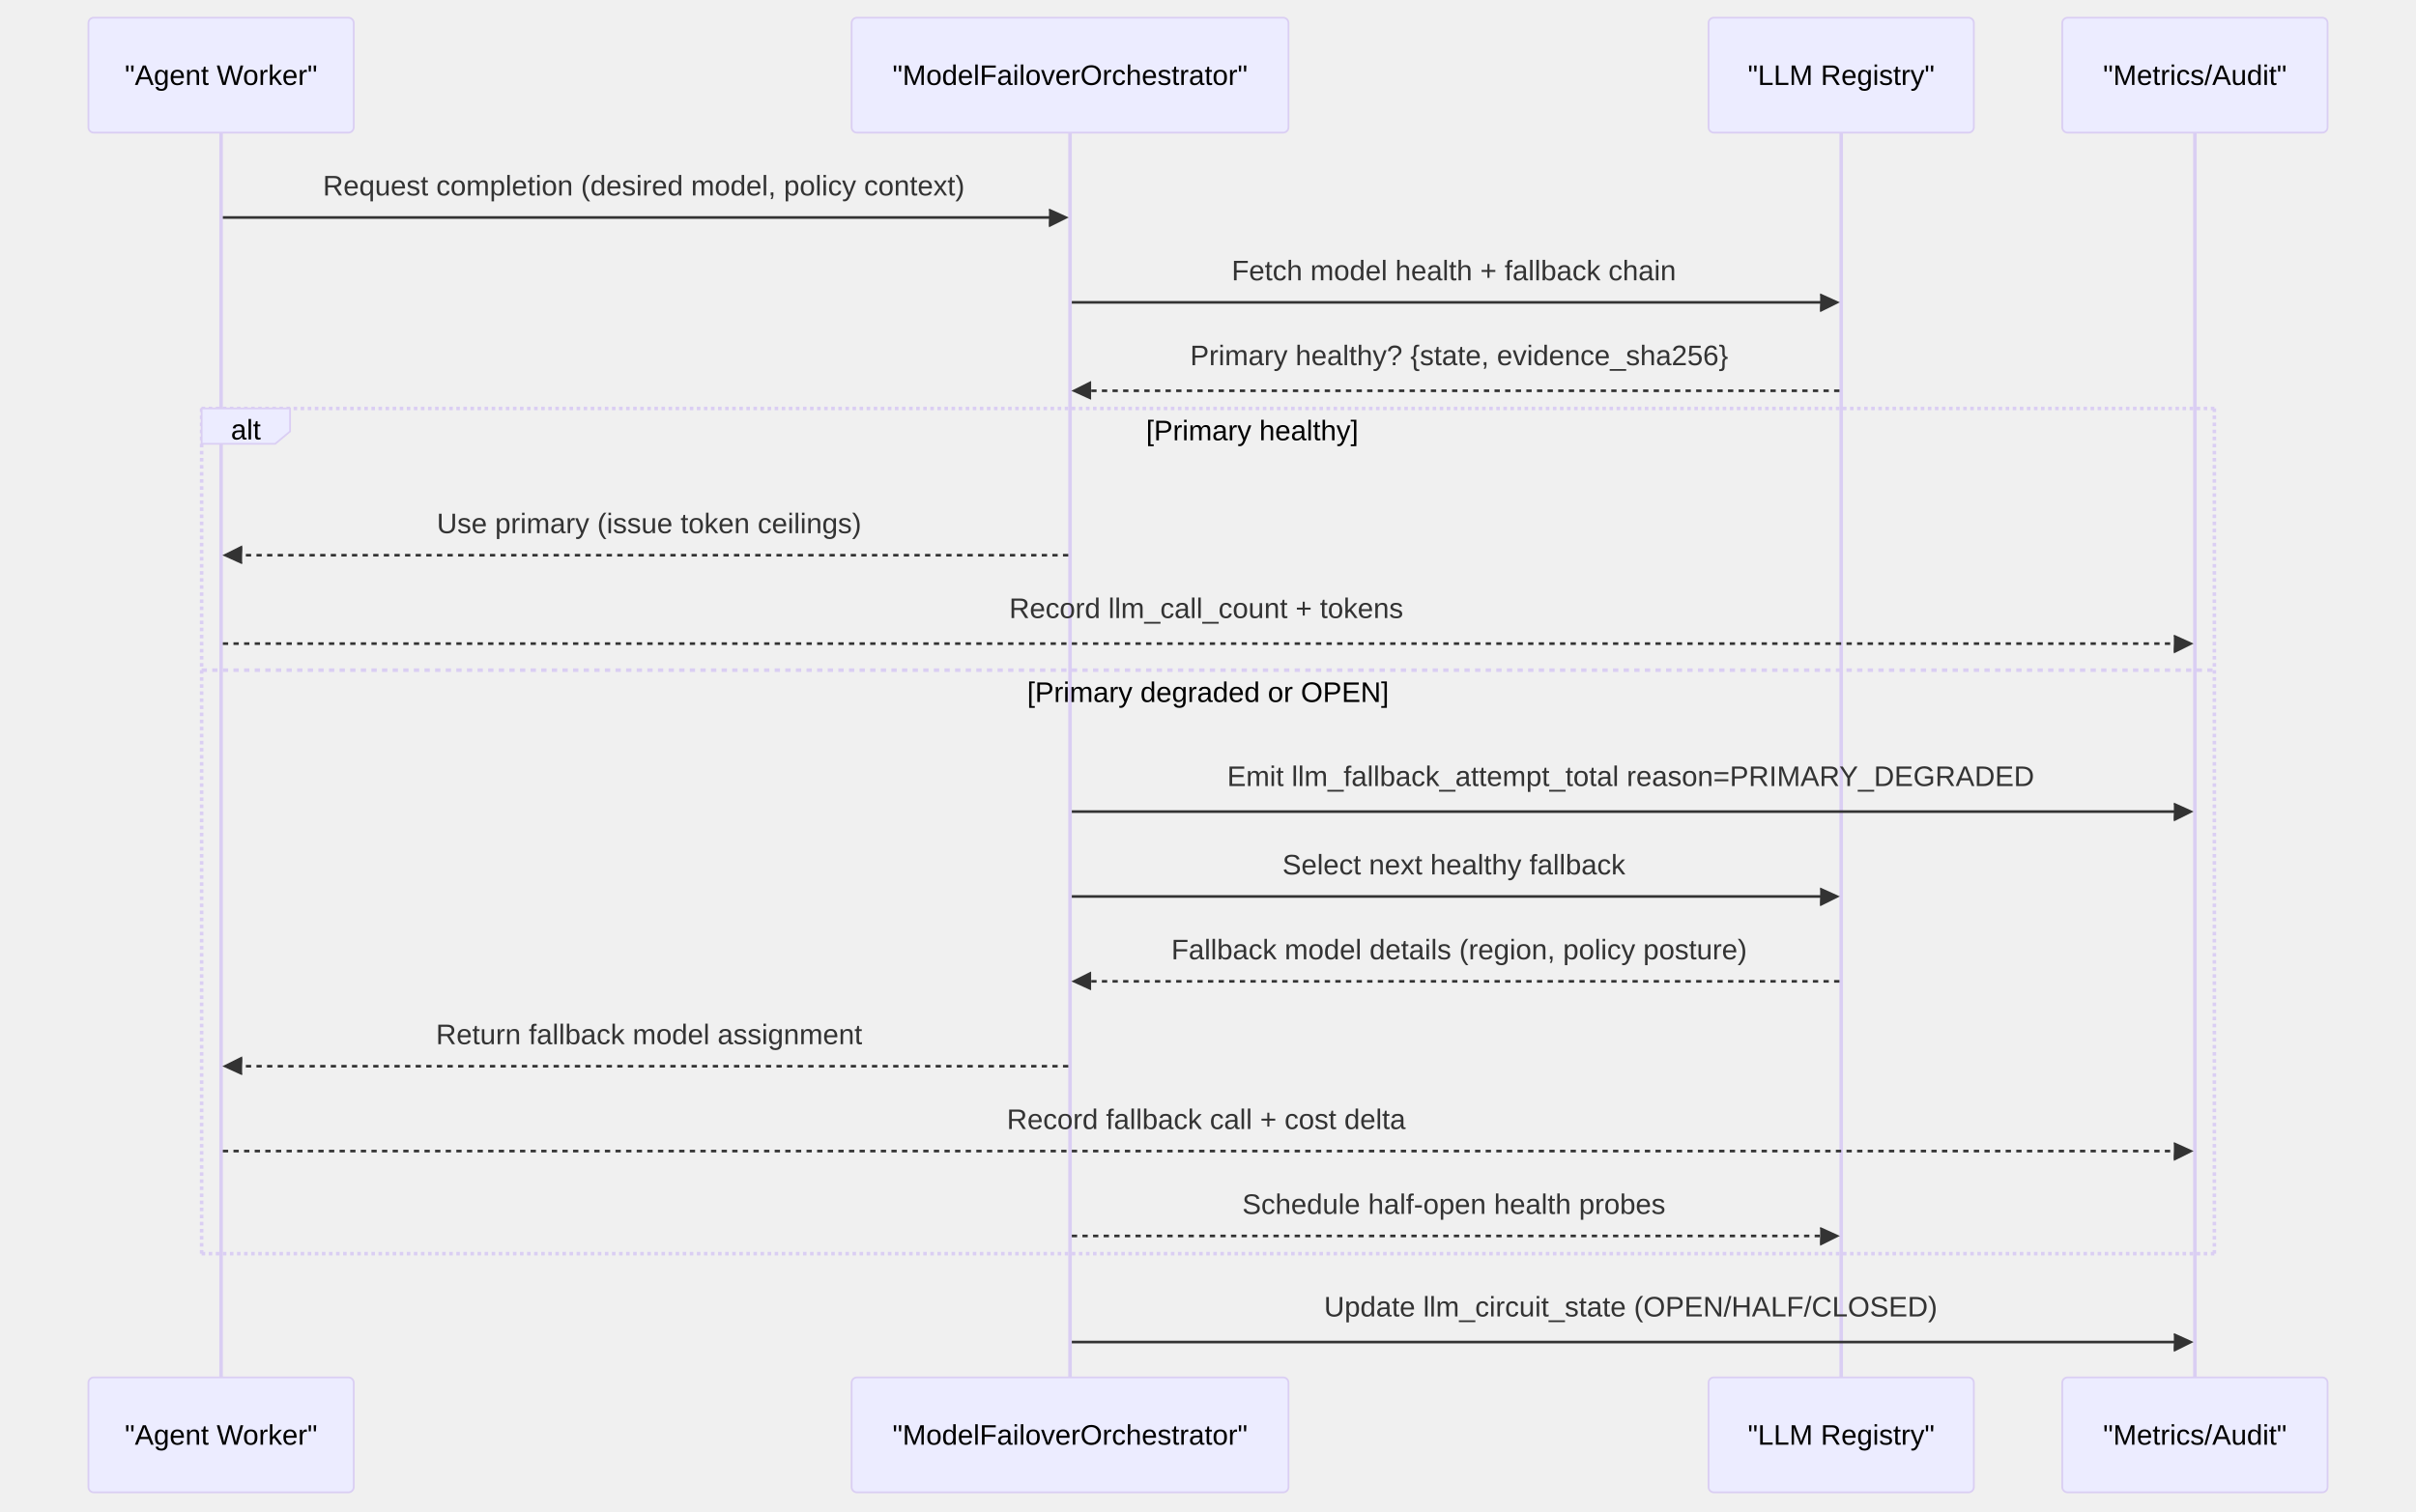
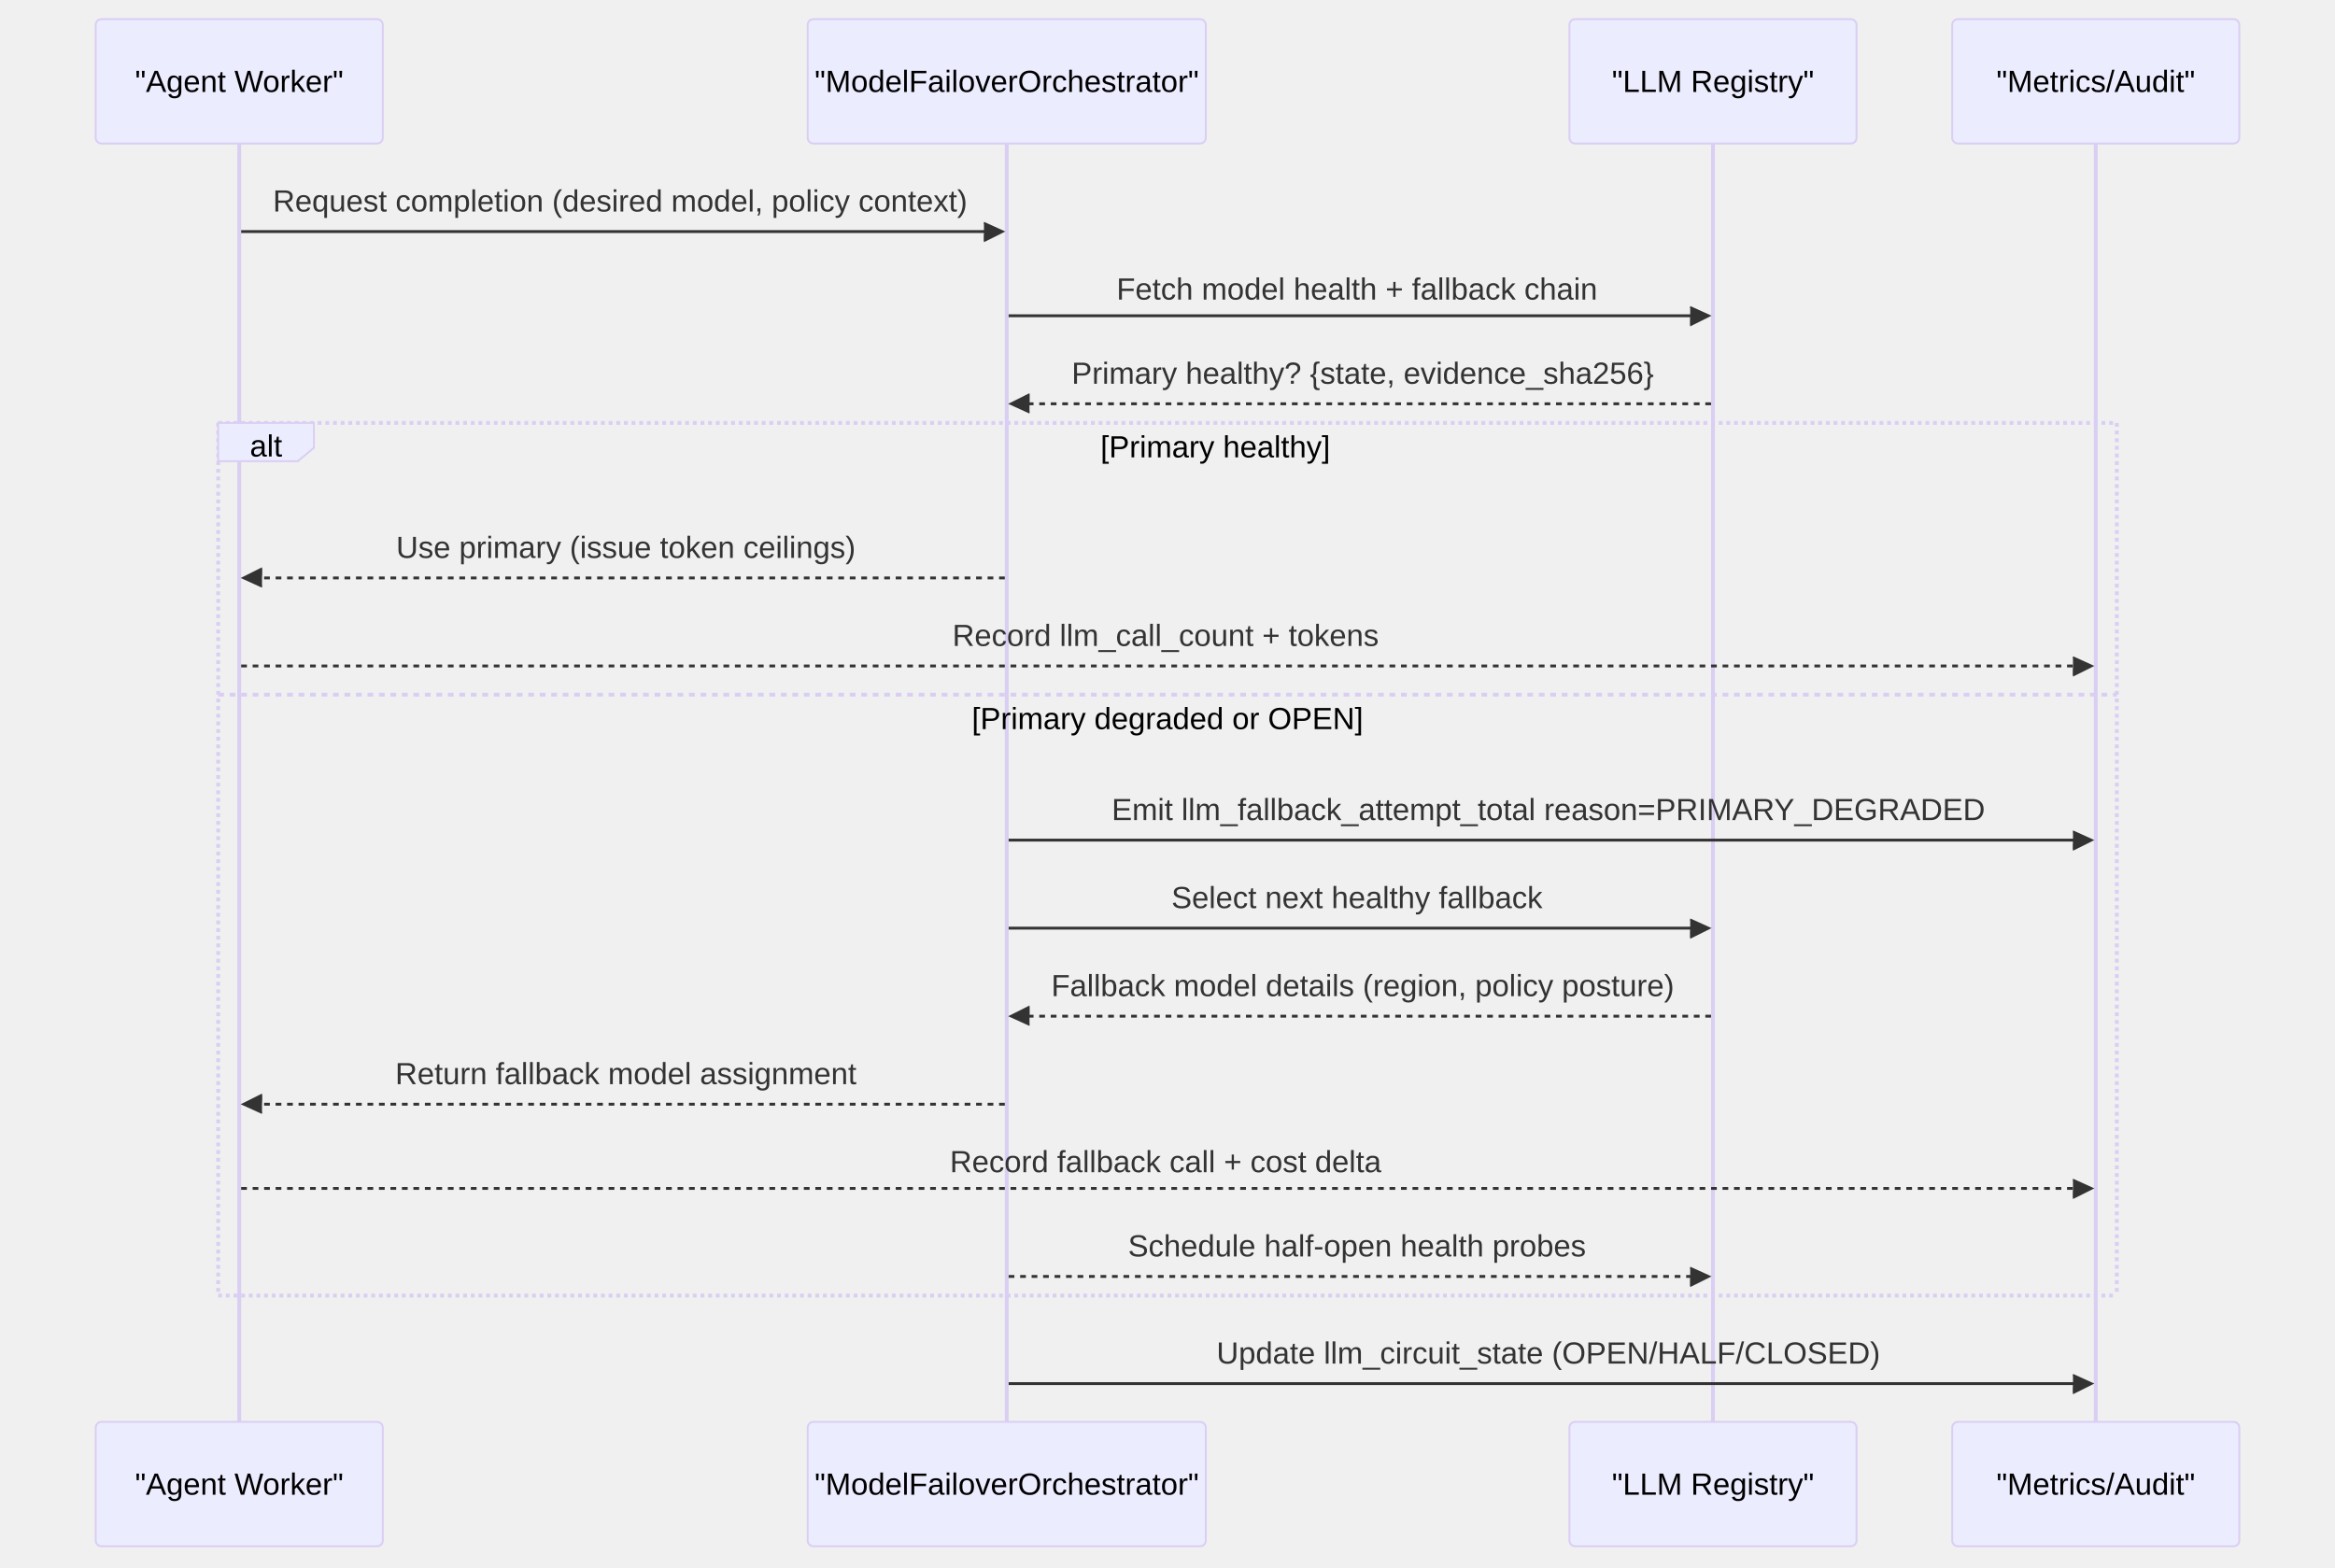
- <svg xmlns="http://www.w3.org/2000/svg" id="my-svg" width="100%" style="max-width: 1366px; background-color: white;" viewBox="-50 -10 1366 855" role="graphics-document document" aria-roledescription="sequence">
+ <svg xmlns="http://www.w3.org/2000/svg" id="my-svg" width="100%" style="max-width: 1220px; background-color: white;" viewBox="-50 -10 1220 819" role="graphics-document document" aria-roledescription="sequence">
  <g>
-     <rect x="1116" y="769" fill="#eaeaea" stroke="#666" width="150" height="65" name="Metrics" rx="3" ry="3" class="actor actor-bottom" />
-     <text x="1191" y="801.5" dominant-baseline="central" alignment-baseline="central" class="actor actor-box" style="text-anchor: middle; font-size: 16px; font-weight: 400;">
-       <tspan x="1191" dy="0">"Metrics/Audit"</tspan>
+     <rect x="970" y="733" fill="#eaeaea" stroke="#666" width="150" height="65" name="Metrics" rx="3" ry="3" class="actor actor-bottom" />
+     <text x="1045" y="765.5" dominant-baseline="central" alignment-baseline="central" class="actor actor-box" style="text-anchor: middle; font-size: 16px; font-weight: 400;">
+       <tspan x="1045" dy="0">"Metrics/Audit"</tspan>
    </text>
  </g>
  <g>
-     <rect x="916" y="769" fill="#eaeaea" stroke="#666" width="150" height="65" name="Registry" rx="3" ry="3" class="actor actor-bottom" />
-     <text x="991" y="801.5" dominant-baseline="central" alignment-baseline="central" class="actor actor-box" style="text-anchor: middle; font-size: 16px; font-weight: 400;">
-       <tspan x="991" dy="0">"LLM Registry"</tspan>
+     <rect x="770" y="733" fill="#eaeaea" stroke="#666" width="150" height="65" name="Registry" rx="3" ry="3" class="actor actor-bottom" />
+     <text x="845" y="765.5" dominant-baseline="central" alignment-baseline="central" class="actor actor-box" style="text-anchor: middle; font-size: 16px; font-weight: 400;">
+       <tspan x="845" dy="0">"LLM Registry"</tspan>
    </text>
  </g>
  <g>
-     <rect x="431.5" y="769" fill="#eaeaea" stroke="#666" width="247" height="65" name="Orchestrator" rx="3" ry="3" class="actor actor-bottom" />
-     <text x="555" y="801.5" dominant-baseline="central" alignment-baseline="central" class="actor actor-box" style="text-anchor: middle; font-size: 16px; font-weight: 400;">
-       <tspan x="555" dy="0">"ModelFailoverOrchestrator"</tspan>
+     <rect x="372" y="733" fill="#eaeaea" stroke="#666" width="208" height="65" name="Orchestrator" rx="3" ry="3" class="actor actor-bottom" />
+     <text x="476" y="765.5" dominant-baseline="central" alignment-baseline="central" class="actor actor-box" style="text-anchor: middle; font-size: 16px; font-weight: 400;">
+       <tspan x="476" dy="0">"ModelFailoverOrchestrator"</tspan>
    </text>
  </g>
  <g>
-     <rect x="0" y="769" fill="#eaeaea" stroke="#666" width="150" height="65" name="Worker" rx="3" ry="3" class="actor actor-bottom" />
-     <text x="75" y="801.5" dominant-baseline="central" alignment-baseline="central" class="actor actor-box" style="text-anchor: middle; font-size: 16px; font-weight: 400;">
+     <rect x="0" y="733" fill="#eaeaea" stroke="#666" width="150" height="65" name="Worker" rx="3" ry="3" class="actor actor-bottom" />
+     <text x="75" y="765.5" dominant-baseline="central" alignment-baseline="central" class="actor actor-box" style="text-anchor: middle; font-size: 16px; font-weight: 400;">
      <tspan x="75" dy="0">"Agent Worker"</tspan>
    </text>
  </g>
  <g>
-     <line id="actor3" x1="1191" y1="65" x2="1191" y2="769" class="actor-line 200" stroke-width="0.5px" stroke="#999" name="Metrics" />
+     <line id="actor3" x1="1045" y1="65" x2="1045" y2="733" class="actor-line 200" stroke-width="0.5px" stroke="#999" name="Metrics" />
    <g id="root-3">
-       <rect x="1116" y="0" fill="#eaeaea" stroke="#666" width="150" height="65" name="Metrics" rx="3" ry="3" class="actor actor-top" />
-       <text x="1191" y="32.5" dominant-baseline="central" alignment-baseline="central" class="actor actor-box" style="text-anchor: middle; font-size: 16px; font-weight: 400;">
-         <tspan x="1191" dy="0">"Metrics/Audit"</tspan>
+       <rect x="970" y="0" fill="#eaeaea" stroke="#666" width="150" height="65" name="Metrics" rx="3" ry="3" class="actor actor-top" />
+       <text x="1045" y="32.5" dominant-baseline="central" alignment-baseline="central" class="actor actor-box" style="text-anchor: middle; font-size: 16px; font-weight: 400;">
+         <tspan x="1045" dy="0">"Metrics/Audit"</tspan>
      </text>
    </g>
  </g>
  <g>
-     <line id="actor2" x1="991" y1="65" x2="991" y2="769" class="actor-line 200" stroke-width="0.5px" stroke="#999" name="Registry" />
+     <line id="actor2" x1="845" y1="65" x2="845" y2="733" class="actor-line 200" stroke-width="0.5px" stroke="#999" name="Registry" />
    <g id="root-2">
-       <rect x="916" y="0" fill="#eaeaea" stroke="#666" width="150" height="65" name="Registry" rx="3" ry="3" class="actor actor-top" />
-       <text x="991" y="32.5" dominant-baseline="central" alignment-baseline="central" class="actor actor-box" style="text-anchor: middle; font-size: 16px; font-weight: 400;">
-         <tspan x="991" dy="0">"LLM Registry"</tspan>
+       <rect x="770" y="0" fill="#eaeaea" stroke="#666" width="150" height="65" name="Registry" rx="3" ry="3" class="actor actor-top" />
+       <text x="845" y="32.5" dominant-baseline="central" alignment-baseline="central" class="actor actor-box" style="text-anchor: middle; font-size: 16px; font-weight: 400;">
+         <tspan x="845" dy="0">"LLM Registry"</tspan>
      </text>
    </g>
  </g>
  <g>
-     <line id="actor1" x1="555" y1="65" x2="555" y2="769" class="actor-line 200" stroke-width="0.5px" stroke="#999" name="Orchestrator" />
+     <line id="actor1" x1="476" y1="65" x2="476" y2="733" class="actor-line 200" stroke-width="0.5px" stroke="#999" name="Orchestrator" />
    <g id="root-1">
-       <rect x="431.5" y="0" fill="#eaeaea" stroke="#666" width="247" height="65" name="Orchestrator" rx="3" ry="3" class="actor actor-top" />
-       <text x="555" y="32.5" dominant-baseline="central" alignment-baseline="central" class="actor actor-box" style="text-anchor: middle; font-size: 16px; font-weight: 400;">
-         <tspan x="555" dy="0">"ModelFailoverOrchestrator"</tspan>
+       <rect x="372" y="0" fill="#eaeaea" stroke="#666" width="208" height="65" name="Orchestrator" rx="3" ry="3" class="actor actor-top" />
+       <text x="476" y="32.5" dominant-baseline="central" alignment-baseline="central" class="actor actor-box" style="text-anchor: middle; font-size: 16px; font-weight: 400;">
+         <tspan x="476" dy="0">"ModelFailoverOrchestrator"</tspan>
      </text>
    </g>
  </g>
  <g>
-     <line id="actor0" x1="75" y1="65" x2="75" y2="769" class="actor-line 200" stroke-width="0.5px" stroke="#999" name="Worker" />
+     <line id="actor0" x1="75" y1="65" x2="75" y2="733" class="actor-line 200" stroke-width="0.5px" stroke="#999" name="Worker" />
    <g id="root-0">
      <rect x="0" y="0" fill="#eaeaea" stroke="#666" width="150" height="65" name="Worker" rx="3" ry="3" class="actor actor-top" />
      <text x="75" y="32.5" dominant-baseline="central" alignment-baseline="central" class="actor actor-box" style="text-anchor: middle; font-size: 16px; font-weight: 400;">
        <tspan x="75" dy="0">"Agent Worker"</tspan>
      </text>
    </g>
  </g>
  <style>#my-svg{font-family:"trebuchet ms",verdana,arial,sans-serif;font-size:16px;fill:#333;}@keyframes edge-animation-frame{from{stroke-dashoffset:0;}}@keyframes dash{to{stroke-dashoffset:0;}}#my-svg .edge-animation-slow{stroke-dasharray:9,5!important;stroke-dashoffset:900;animation:dash 50s linear infinite;stroke-linecap:round;}#my-svg .edge-animation-fast{stroke-dasharray:9,5!important;stroke-dashoffset:900;animation:dash 20s linear infinite;stroke-linecap:round;}#my-svg .error-icon{fill:#552222;}#my-svg .error-text{fill:#552222;stroke:#552222;}#my-svg .edge-thickness-normal{stroke-width:1px;}#my-svg .edge-thickness-thick{stroke-width:3.5px;}#my-svg .edge-pattern-solid{stroke-dasharray:0;}#my-svg .edge-thickness-invisible{stroke-width:0;fill:none;}#my-svg .edge-pattern-dashed{stroke-dasharray:3;}#my-svg .edge-pattern-dotted{stroke-dasharray:2;}#my-svg .marker{fill:#333333;stroke:#333333;}#my-svg .marker.cross{stroke:#333333;}#my-svg svg{font-family:"trebuchet ms",verdana,arial,sans-serif;font-size:16px;}#my-svg p{margin:0;}#my-svg .actor{stroke:hsl(259.626, 59.777%, 87.902%);fill:#ECECFF;}#my-svg text.actor&gt;tspan{fill:black;stroke:none;}#my-svg .actor-line{stroke:hsl(259.626, 59.777%, 87.902%);}#my-svg .innerArc{stroke-width:1.5;stroke-dasharray:none;}#my-svg .messageLine0{stroke-width:1.5;stroke-dasharray:none;stroke:#333;}#my-svg .messageLine1{stroke-width:1.5;stroke-dasharray:2,2;stroke:#333;}#my-svg #arrowhead path{fill:#333;stroke:#333;}#my-svg .sequenceNumber{fill:white;}#my-svg #sequencenumber{fill:#333;}#my-svg #crosshead path{fill:#333;stroke:#333;}#my-svg .messageText{fill:#333;stroke:none;}#my-svg .labelBox{stroke:hsl(259.626, 59.777%, 87.902%);fill:#ECECFF;}#my-svg .labelText,#my-svg .labelText&gt;tspan{fill:black;stroke:none;}#my-svg .loopText,#my-svg .loopText&gt;tspan{fill:black;stroke:none;}#my-svg .loopLine{stroke-width:2px;stroke-dasharray:2,2;stroke:hsl(259.626, 59.777%, 87.902%);fill:hsl(259.626, 59.777%, 87.902%);}#my-svg .note{stroke:#aaaa33;fill:#fff5ad;}#my-svg .noteText,#my-svg .noteText&gt;tspan{fill:black;stroke:none;}#my-svg .activation0{fill:#f4f4f4;stroke:#666;}#my-svg .activation1{fill:#f4f4f4;stroke:#666;}#my-svg .activation2{fill:#f4f4f4;stroke:#666;}#my-svg .actorPopupMenu{position:absolute;}#my-svg .actorPopupMenuPanel{position:absolute;fill:#ECECFF;box-shadow:0px 8px 16px 0px rgba(0,0,0,0.2);filter:drop-shadow(3px 5px 2px rgb(0 0 0 / 0.4));}#my-svg .actor-man line{stroke:hsl(259.626, 59.777%, 87.902%);fill:#ECECFF;}#my-svg .actor-man circle,#my-svg line{stroke:hsl(259.626, 59.777%, 87.902%);fill:#ECECFF;stroke-width:2px;}#my-svg :root{--mermaid-font-family:"trebuchet ms",verdana,arial,sans-serif;}</style>
  <g />
  <defs>
    <symbol id="computer" width="24" height="24">
      <path transform="scale(.5)" d="M2 2v13h20v-13h-20zm18 11h-16v-9h16v9zm-10.228 6l.466-1h3.524l.467 1h-4.457zm14.228 3h-24l2-6h2.104l-1.33 4h18.45l-1.297-4h2.073l2 6zm-5-10h-14v-7h14v7z" />
    </symbol>
  </defs>
  <defs>
    <symbol id="database" fill-rule="evenodd" clip-rule="evenodd">
      <path transform="scale(.5)" d="M12.258.001l.256.004.255.005.253.008.251.01.249.012.247.015.246.016.242.019.241.02.239.023.236.024.233.027.231.028.229.031.225.032.223.034.22.036.217.038.214.04.211.041.208.043.205.045.201.046.198.048.194.05.191.051.187.053.183.054.18.056.175.057.172.059.168.06.163.061.16.063.155.064.15.066.074.033.073.033.071.034.07.034.069.035.068.035.067.035.066.035.064.036.064.036.062.036.06.036.06.037.058.037.058.037.055.038.055.038.053.038.052.038.051.039.05.039.048.039.047.039.045.04.044.04.043.04.041.04.04.041.039.041.037.041.036.041.034.041.033.042.032.042.03.042.029.042.027.042.026.043.024.043.023.043.021.043.02.043.018.044.017.043.015.044.013.044.012.044.011.045.009.044.007.045.006.045.004.045.002.045.001.045v17l-.001.045-.002.045-.004.045-.006.045-.007.045-.009.044-.011.045-.012.044-.013.044-.015.044-.017.043-.018.044-.02.043-.021.043-.023.043-.024.043-.026.043-.027.042-.029.042-.03.042-.032.042-.033.042-.034.041-.036.041-.037.041-.039.041-.04.041-.041.04-.043.04-.044.04-.045.04-.047.039-.048.039-.05.039-.051.039-.052.038-.053.038-.055.038-.055.038-.058.037-.058.037-.06.037-.06.036-.062.036-.064.036-.064.036-.066.035-.067.035-.068.035-.069.035-.07.034-.071.034-.073.033-.074.033-.15.066-.155.064-.16.063-.163.061-.168.06-.172.059-.175.057-.18.056-.183.054-.187.053-.191.051-.194.05-.198.048-.201.046-.205.045-.208.043-.211.041-.214.04-.217.038-.22.036-.223.034-.225.032-.229.031-.231.028-.233.027-.236.024-.239.023-.241.02-.242.019-.246.016-.247.015-.249.012-.251.01-.253.008-.255.005-.256.004-.258.001-.258-.001-.256-.004-.255-.005-.253-.008-.251-.01-.249-.012-.247-.015-.245-.016-.243-.019-.241-.02-.238-.023-.236-.024-.234-.027-.231-.028-.228-.031-.226-.032-.223-.034-.22-.036-.217-.038-.214-.04-.211-.041-.208-.043-.204-.045-.201-.046-.198-.048-.195-.05-.19-.051-.187-.053-.184-.054-.179-.056-.176-.057-.172-.059-.167-.06-.164-.061-.159-.063-.155-.064-.151-.066-.074-.033-.072-.033-.072-.034-.07-.034-.069-.035-.068-.035-.067-.035-.066-.035-.064-.036-.063-.036-.062-.036-.061-.036-.06-.037-.058-.037-.057-.037-.056-.038-.055-.038-.053-.038-.052-.038-.051-.039-.049-.039-.049-.039-.046-.039-.046-.04-.044-.04-.043-.04-.041-.04-.04-.041-.039-.041-.037-.041-.036-.041-.034-.041-.033-.042-.032-.042-.03-.042-.029-.042-.027-.042-.026-.043-.024-.043-.023-.043-.021-.043-.02-.043-.018-.044-.017-.043-.015-.044-.013-.044-.012-.044-.011-.045-.009-.044-.007-.045-.006-.045-.004-.045-.002-.045-.001-.045v-17l.001-.045.002-.045.004-.045.006-.045.007-.045.009-.044.011-.045.012-.044.013-.044.015-.044.017-.043.018-.044.02-.043.021-.043.023-.043.024-.043.026-.043.027-.042.029-.042.03-.042.032-.042.033-.042.034-.041.036-.041.037-.041.039-.041.04-.041.041-.04.043-.04.044-.04.046-.04.046-.039.049-.039.049-.039.051-.039.052-.038.053-.038.055-.038.056-.038.057-.037.058-.037.06-.037.061-.036.062-.036.063-.036.064-.036.066-.035.067-.035.068-.035.069-.035.07-.034.072-.034.072-.033.074-.033.151-.066.155-.064.159-.063.164-.061.167-.06.172-.059.176-.057.179-.056.184-.054.187-.053.19-.051.195-.05.198-.048.201-.046.204-.045.208-.043.211-.041.214-.04.217-.038.22-.036.223-.034.226-.032.228-.031.231-.028.234-.027.236-.024.238-.023.241-.02.243-.019.245-.016.247-.015.249-.012.251-.01.253-.008.255-.005.256-.004.258-.001.258.001zm-9.258 20.499v.01l.001.021.003.021.004.022.005.021.006.022.007.022.009.023.01.022.011.023.012.023.013.023.015.023.016.024.017.023.018.024.019.024.021.024.022.025.023.024.024.025.052.049.056.05.061.051.066.051.07.051.075.051.079.052.084.052.088.052.092.052.097.052.102.051.105.052.11.052.114.051.119.051.123.051.127.05.131.05.135.05.139.048.144.049.147.047.152.047.155.047.16.045.163.045.167.043.171.043.176.041.178.041.183.039.187.039.19.037.194.035.197.035.202.033.204.031.209.03.212.029.216.027.219.025.222.024.226.021.23.02.233.018.236.016.24.015.243.012.246.01.249.008.253.005.256.004.259.001.26-.001.257-.004.254-.005.25-.008.247-.011.244-.012.241-.014.237-.016.233-.018.231-.021.226-.021.224-.024.22-.026.216-.027.212-.028.21-.031.205-.031.202-.034.198-.034.194-.036.191-.037.187-.039.183-.04.179-.04.175-.042.172-.043.168-.044.163-.045.16-.046.155-.046.152-.047.148-.048.143-.049.139-.049.136-.05.131-.05.126-.05.123-.051.118-.052.114-.051.11-.052.106-.052.101-.052.096-.052.092-.052.088-.053.083-.051.079-.052.074-.052.07-.051.065-.051.06-.051.056-.05.051-.05.023-.024.023-.025.021-.024.02-.024.019-.024.018-.024.017-.024.015-.023.014-.024.013-.023.012-.023.01-.023.01-.022.008-.022.006-.022.006-.022.004-.022.004-.021.001-.021.001-.021v-4.127l-.077.055-.08.053-.083.054-.085.053-.087.052-.09.052-.093.051-.095.05-.097.05-.1.049-.102.049-.105.048-.106.047-.109.047-.111.046-.114.045-.115.045-.118.044-.12.043-.122.042-.124.042-.126.041-.128.04-.13.04-.132.038-.134.038-.135.037-.138.037-.139.035-.142.035-.143.034-.144.033-.147.032-.148.031-.15.03-.151.03-.153.029-.154.027-.156.027-.158.026-.159.025-.161.024-.162.023-.163.022-.165.021-.166.02-.167.019-.169.018-.169.017-.171.016-.173.015-.173.014-.175.013-.175.012-.177.011-.178.01-.179.008-.179.008-.181.006-.182.005-.182.004-.184.003-.184.002h-.37l-.184-.002-.184-.003-.182-.004-.182-.005-.181-.006-.179-.008-.179-.008-.178-.01-.176-.011-.176-.012-.175-.013-.173-.014-.172-.015-.171-.016-.17-.017-.169-.018-.167-.019-.166-.02-.165-.021-.163-.022-.162-.023-.161-.024-.159-.025-.157-.026-.156-.027-.155-.027-.153-.029-.151-.03-.15-.03-.148-.031-.146-.032-.145-.033-.143-.034-.141-.035-.14-.035-.137-.037-.136-.037-.134-.038-.132-.038-.13-.04-.128-.04-.126-.041-.124-.042-.122-.042-.12-.044-.117-.043-.116-.045-.113-.045-.112-.046-.109-.047-.106-.047-.105-.048-.102-.049-.1-.049-.097-.05-.095-.05-.093-.052-.09-.051-.087-.052-.085-.053-.083-.054-.08-.054-.077-.054v4.127zm0-5.654v.011l.001.021.003.021.004.021.005.022.006.022.007.022.009.022.01.022.011.023.012.023.013.023.015.024.016.023.017.024.018.024.019.024.021.024.022.024.023.025.024.024.052.05.056.05.061.05.066.051.07.051.075.052.079.051.084.052.088.052.092.052.097.052.102.052.105.052.11.051.114.051.119.052.123.05.127.051.131.05.135.049.139.049.144.048.147.048.152.047.155.046.16.045.163.045.167.044.171.042.176.042.178.04.183.04.187.038.19.037.194.036.197.034.202.033.204.032.209.03.212.028.216.027.219.025.222.024.226.022.23.02.233.018.236.016.24.014.243.012.246.01.249.008.253.006.256.003.259.001.26-.001.257-.003.254-.006.25-.008.247-.01.244-.012.241-.015.237-.016.233-.018.231-.02.226-.022.224-.024.22-.025.216-.027.212-.029.21-.03.205-.032.202-.033.198-.035.194-.036.191-.037.187-.039.183-.039.179-.041.175-.042.172-.043.168-.044.163-.045.16-.045.155-.047.152-.047.148-.048.143-.048.139-.05.136-.049.131-.05.126-.051.123-.051.118-.051.114-.052.11-.052.106-.052.101-.052.096-.052.092-.052.088-.052.083-.052.079-.052.074-.051.07-.052.065-.051.06-.05.056-.051.051-.049.023-.025.023-.024.021-.025.02-.024.019-.024.018-.024.017-.024.015-.023.014-.023.013-.024.012-.022.01-.023.01-.023.008-.022.006-.022.006-.022.004-.021.004-.022.001-.021.001-.021v-4.139l-.077.054-.08.054-.083.054-.085.052-.087.053-.09.051-.093.051-.095.051-.097.05-.1.049-.102.049-.105.048-.106.047-.109.047-.111.046-.114.045-.115.044-.118.044-.12.044-.122.042-.124.042-.126.041-.128.04-.13.039-.132.039-.134.038-.135.037-.138.036-.139.036-.142.035-.143.033-.144.033-.147.033-.148.031-.15.03-.151.03-.153.028-.154.028-.156.027-.158.026-.159.025-.161.024-.162.023-.163.022-.165.021-.166.02-.167.019-.169.018-.169.017-.171.016-.173.015-.173.014-.175.013-.175.012-.177.011-.178.009-.179.009-.179.007-.181.007-.182.005-.182.004-.184.003-.184.002h-.37l-.184-.002-.184-.003-.182-.004-.182-.005-.181-.007-.179-.007-.179-.009-.178-.009-.176-.011-.176-.012-.175-.013-.173-.014-.172-.015-.171-.016-.17-.017-.169-.018-.167-.019-.166-.02-.165-.021-.163-.022-.162-.023-.161-.024-.159-.025-.157-.026-.156-.027-.155-.028-.153-.028-.151-.03-.15-.03-.148-.031-.146-.033-.145-.033-.143-.033-.141-.035-.14-.036-.137-.036-.136-.037-.134-.038-.132-.039-.13-.039-.128-.04-.126-.041-.124-.042-.122-.043-.12-.043-.117-.044-.116-.044-.113-.046-.112-.046-.109-.046-.106-.047-.105-.048-.102-.049-.1-.049-.097-.05-.095-.051-.093-.051-.09-.051-.087-.053-.085-.052-.083-.054-.08-.054-.077-.054v4.139zm0-5.666v.011l.001.02.003.022.004.021.005.022.006.021.007.022.009.023.01.022.011.023.012.023.013.023.015.023.016.024.017.024.018.023.019.024.021.025.022.024.023.024.024.025.052.05.056.05.061.05.066.051.07.051.075.052.079.051.084.052.088.052.092.052.097.052.102.052.105.051.11.052.114.051.119.051.123.051.127.05.131.05.135.05.139.049.144.048.147.048.152.047.155.046.16.045.163.045.167.043.171.043.176.042.178.04.183.04.187.038.19.037.194.036.197.034.202.033.204.032.209.03.212.028.216.027.219.025.222.024.226.021.23.02.233.018.236.017.24.014.243.012.246.01.249.008.253.006.256.003.259.001.26-.001.257-.003.254-.006.25-.008.247-.01.244-.013.241-.014.237-.016.233-.018.231-.02.226-.022.224-.024.22-.025.216-.027.212-.029.21-.03.205-.032.202-.033.198-.035.194-.036.191-.037.187-.039.183-.039.179-.041.175-.042.172-.043.168-.044.163-.045.16-.045.155-.047.152-.047.148-.048.143-.049.139-.049.136-.049.131-.051.126-.05.123-.051.118-.052.114-.051.11-.052.106-.052.101-.052.096-.052.092-.052.088-.052.083-.052.079-.052.074-.052.07-.051.065-.051.06-.051.056-.05.051-.049.023-.025.023-.025.021-.024.02-.024.019-.024.018-.024.017-.024.015-.023.014-.024.013-.023.012-.023.01-.022.01-.023.008-.022.006-.022.006-.022.004-.022.004-.021.001-.021.001-.021v-4.153l-.077.054-.08.054-.083.053-.085.053-.087.053-.09.051-.093.051-.095.051-.097.05-.1.049-.102.048-.105.048-.106.048-.109.046-.111.046-.114.046-.115.044-.118.044-.12.043-.122.043-.124.042-.126.041-.128.04-.13.039-.132.039-.134.038-.135.037-.138.036-.139.036-.142.034-.143.034-.144.033-.147.032-.148.032-.15.03-.151.03-.153.028-.154.028-.156.027-.158.026-.159.024-.161.024-.162.023-.163.023-.165.021-.166.02-.167.019-.169.018-.169.017-.171.016-.173.015-.173.014-.175.013-.175.012-.177.01-.178.01-.179.009-.179.007-.181.006-.182.006-.182.004-.184.003-.184.001-.185.001-.185-.001-.184-.001-.184-.003-.182-.004-.182-.006-.181-.006-.179-.007-.179-.009-.178-.01-.176-.01-.176-.012-.175-.013-.173-.014-.172-.015-.171-.016-.17-.017-.169-.018-.167-.019-.166-.02-.165-.021-.163-.023-.162-.023-.161-.024-.159-.024-.157-.026-.156-.027-.155-.028-.153-.028-.151-.03-.15-.03-.148-.032-.146-.032-.145-.033-.143-.034-.141-.034-.14-.036-.137-.036-.136-.037-.134-.038-.132-.039-.13-.039-.128-.041-.126-.041-.124-.041-.122-.043-.12-.043-.117-.044-.116-.044-.113-.046-.112-.046-.109-.046-.106-.048-.105-.048-.102-.048-.1-.05-.097-.049-.095-.051-.093-.051-.09-.052-.087-.052-.085-.053-.083-.053-.08-.054-.077-.054v4.153zm8.74-8.179l-.257.004-.254.005-.25.008-.247.011-.244.012-.241.014-.237.016-.233.018-.231.021-.226.022-.224.023-.22.026-.216.027-.212.028-.21.031-.205.032-.202.033-.198.034-.194.036-.191.038-.187.038-.183.04-.179.041-.175.042-.172.043-.168.043-.163.045-.16.046-.155.046-.152.048-.148.048-.143.048-.139.049-.136.05-.131.05-.126.051-.123.051-.118.051-.114.052-.11.052-.106.052-.101.052-.096.052-.092.052-.088.052-.083.052-.079.052-.074.051-.07.052-.065.051-.06.05-.056.05-.051.05-.023.025-.023.024-.021.024-.02.025-.019.024-.018.024-.017.023-.015.024-.014.023-.013.023-.012.023-.01.023-.01.022-.008.022-.006.023-.006.021-.004.022-.004.021-.001.021-.001.021.001.021.001.021.004.021.004.022.006.021.006.023.008.022.01.022.01.023.012.023.013.023.014.023.015.024.017.023.018.024.019.024.02.025.021.024.023.024.023.025.051.05.056.05.06.05.065.051.07.052.074.051.079.052.083.052.088.052.092.052.096.052.101.052.106.052.11.052.114.052.118.051.123.051.126.051.131.05.136.05.139.049.143.048.148.048.152.048.155.046.16.046.163.045.168.043.172.043.175.042.179.041.183.04.187.038.191.038.194.036.198.034.202.033.205.032.21.031.212.028.216.027.22.026.224.023.226.022.231.021.233.018.237.016.241.014.244.012.247.011.25.008.254.005.257.004.26.001.26-.001.257-.004.254-.005.25-.008.247-.011.244-.012.241-.014.237-.016.233-.018.231-.021.226-.022.224-.023.22-.026.216-.027.212-.028.21-.031.205-.032.202-.033.198-.034.194-.036.191-.038.187-.038.183-.04.179-.041.175-.042.172-.043.168-.043.163-.045.16-.046.155-.046.152-.048.148-.048.143-.048.139-.049.136-.05.131-.05.126-.051.123-.051.118-.051.114-.052.11-.052.106-.052.101-.052.096-.052.092-.052.088-.052.083-.052.079-.052.074-.051.07-.052.065-.051.06-.05.056-.05.051-.05.023-.025.023-.024.021-.024.02-.025.019-.024.018-.024.017-.023.015-.024.014-.023.013-.023.012-.023.01-.023.01-.022.008-.022.006-.023.006-.021.004-.022.004-.021.001-.021.001-.021-.001-.021-.001-.021-.004-.021-.004-.022-.006-.021-.006-.023-.008-.022-.01-.022-.01-.023-.012-.023-.013-.023-.014-.023-.015-.024-.017-.023-.018-.024-.019-.024-.02-.025-.021-.024-.023-.024-.023-.025-.051-.05-.056-.05-.06-.05-.065-.051-.07-.052-.074-.051-.079-.052-.083-.052-.088-.052-.092-.052-.096-.052-.101-.052-.106-.052-.11-.052-.114-.052-.118-.051-.123-.051-.126-.051-.131-.05-.136-.05-.139-.049-.143-.048-.148-.048-.152-.048-.155-.046-.16-.046-.163-.045-.168-.043-.172-.043-.175-.042-.179-.041-.183-.04-.187-.038-.191-.038-.194-.036-.198-.034-.202-.033-.205-.032-.21-.031-.212-.028-.216-.027-.22-.026-.224-.023-.226-.022-.231-.021-.233-.018-.237-.016-.241-.014-.244-.012-.247-.011-.25-.008-.254-.005-.257-.004-.26-.001-.26.001z" />
    </symbol>
  </defs>
  <defs>
    <symbol id="clock" width="24" height="24">
      <path transform="scale(.5)" d="M12 2c5.514 0 10 4.486 10 10s-4.486 10-10 10-10-4.486-10-10 4.486-10 10-10zm0-2c-6.627 0-12 5.373-12 12s5.373 12 12 12 12-5.373 12-12-5.373-12-12-12zm5.848 12.459c.202.038.202.333.001.372-1.907.361-6.045 1.111-6.547 1.111-.719 0-1.301-.582-1.301-1.301 0-.512.77-5.447 1.125-7.445.034-.192.312-.181.343.014l.985 6.238 5.394 1.011z" />
    </symbol>
  </defs>
  <defs>
    <marker id="arrowhead" refX="7.9" refY="5" markerUnits="userSpaceOnUse" markerWidth="12" markerHeight="12" orient="auto-start-reverse">
      <path d="M -1 0 L 10 5 L 0 10 z" />
    </marker>
  </defs>
  <defs>
    <marker id="crosshead" markerWidth="15" markerHeight="8" orient="auto" refX="4" refY="4.5">
      <path fill="none" stroke="#000000" stroke-width="1pt" d="M 1,2 L 6,7 M 6,2 L 1,7" style="stroke-dasharray: 0, 0;" />
    </marker>
  </defs>
  <defs>
    <marker id="filled-head" refX="15.5" refY="7" markerWidth="20" markerHeight="28" orient="auto">
      <path d="M 18,7 L9,13 L14,7 L9,1 Z" />
    </marker>
  </defs>
  <defs>
    <marker id="sequencenumber" refX="15" refY="15" markerWidth="60" markerHeight="40" orient="auto">
      <circle cx="15" cy="15" r="6" />
    </marker>
  </defs>
  <g>
-     <line x1="64" y1="221" x2="1202" y2="221" class="loopLine" />
-     <line x1="1202" y1="221" x2="1202" y2="699" class="loopLine" />
-     <line x1="64" y1="699" x2="1202" y2="699" class="loopLine" />
-     <line x1="64" y1="221" x2="64" y2="699" class="loopLine" />
-     <line x1="64" y1="369" x2="1202" y2="369" class="loopLine" style="stroke-dasharray: 3, 3;" />
-     <polygon points="64,221 114,221 114,234 105.6,241 64,241" class="labelBox" />
-     <text x="89" y="234" text-anchor="middle" dominant-baseline="middle" alignment-baseline="middle" class="labelText" style="font-size: 16px; font-weight: 400;">alt</text>
-     <text x="658" y="239" text-anchor="middle" class="loopText" style="font-size: 16px; font-weight: 400;">
-       <tspan x="658">[Primary healthy]</tspan>
+     <line x1="64" y1="211" x2="1056" y2="211" class="loopLine" />
+     <line x1="1056" y1="211" x2="1056" y2="667" class="loopLine" />
+     <line x1="64" y1="667" x2="1056" y2="667" class="loopLine" />
+     <line x1="64" y1="211" x2="64" y2="667" class="loopLine" />
+     <line x1="64" y1="353" x2="1056" y2="353" class="loopLine" style="stroke-dasharray: 3, 3;" />
+     <polygon points="64,211 114,211 114,224 105.6,231 64,231" class="labelBox" />
+     <text x="89" y="224" text-anchor="middle" dominant-baseline="middle" alignment-baseline="middle" class="labelText" style="font-size: 16px; font-weight: 400;">alt</text>
+     <text x="585" y="229" text-anchor="middle" class="loopText" style="font-size: 16px; font-weight: 400;">
+       <tspan x="585">[Primary healthy]</tspan>
    </text>
-     <text x="633" y="387" text-anchor="middle" class="loopText" style="font-size: 16px; font-weight: 400;">[Primary degraded or OPEN]</text>
+     <text x="560" y="371" text-anchor="middle" class="loopText" style="font-size: 16px; font-weight: 400;">[Primary degraded or OPEN]</text>
  </g>
-   <text x="314" y="80" text-anchor="middle" dominant-baseline="middle" alignment-baseline="middle" class="messageText" dy="1em" style="font-size: 16px; font-weight: 400;">Request completion (desired model, policy context)</text>
-   <line x1="76" y1="113" x2="551" y2="113" class="messageLine0" stroke-width="2" stroke="none" marker-end="url(#arrowhead)" style="fill: none;" />
-   <text x="772" y="128" text-anchor="middle" dominant-baseline="middle" alignment-baseline="middle" class="messageText" dy="1em" style="font-size: 16px; font-weight: 400;">Fetch model health + fallback chain</text>
-   <line x1="556" y1="161" x2="987" y2="161" class="messageLine0" stroke-width="2" stroke="none" marker-end="url(#arrowhead)" style="fill: none;" />
-   <text x="775" y="176" text-anchor="middle" dominant-baseline="middle" alignment-baseline="middle" class="messageText" dy="1em" style="font-size: 16px; font-weight: 400;">Primary healthy? {state, evidence_sha256}</text>
-   <line x1="990" y1="211" x2="559" y2="211" class="messageLine1" stroke-width="2" stroke="none" marker-end="url(#arrowhead)" style="stroke-dasharray: 3, 3; fill: none;" />
-   <text x="317" y="271" text-anchor="middle" dominant-baseline="middle" alignment-baseline="middle" class="messageText" dy="1em" style="font-size: 16px; font-weight: 400;">Use primary (issue token ceilings)</text>
-   <line x1="554" y1="304" x2="79" y2="304" class="messageLine1" stroke-width="2" stroke="none" marker-end="url(#arrowhead)" style="stroke-dasharray: 3, 3; fill: none;" />
-   <text x="632" y="319" text-anchor="middle" dominant-baseline="middle" alignment-baseline="middle" class="messageText" dy="1em" style="font-size: 16px; font-weight: 400;">Record llm_call_count + tokens</text>
-   <line x1="76" y1="354" x2="1187" y2="354" class="messageLine1" stroke-width="2" stroke="none" marker-end="url(#arrowhead)" style="stroke-dasharray: 3, 3; fill: none;" />
-   <text x="872" y="414" text-anchor="middle" dominant-baseline="middle" alignment-baseline="middle" class="messageText" dy="1em" style="font-size: 16px; font-weight: 400;">Emit llm_fallback_attempt_total reason=PRIMARY_DEGRADED</text>
-   <line x1="556" y1="449" x2="1187" y2="449" class="messageLine0" stroke-width="2" stroke="none" marker-end="url(#arrowhead)" style="fill: none;" />
-   <text x="772" y="464" text-anchor="middle" dominant-baseline="middle" alignment-baseline="middle" class="messageText" dy="1em" style="font-size: 16px; font-weight: 400;">Select next healthy fallback</text>
-   <line x1="556" y1="497" x2="987" y2="497" class="messageLine0" stroke-width="2" stroke="none" marker-end="url(#arrowhead)" style="fill: none;" />
-   <text x="775" y="512" text-anchor="middle" dominant-baseline="middle" alignment-baseline="middle" class="messageText" dy="1em" style="font-size: 16px; font-weight: 400;">Fallback model details (region, policy posture)</text>
-   <line x1="990" y1="545" x2="559" y2="545" class="messageLine1" stroke-width="2" stroke="none" marker-end="url(#arrowhead)" style="stroke-dasharray: 3, 3; fill: none;" />
-   <text x="317" y="560" text-anchor="middle" dominant-baseline="middle" alignment-baseline="middle" class="messageText" dy="1em" style="font-size: 16px; font-weight: 400;">Return fallback model assignment</text>
-   <line x1="554" y1="593" x2="79" y2="593" class="messageLine1" stroke-width="2" stroke="none" marker-end="url(#arrowhead)" style="stroke-dasharray: 3, 3; fill: none;" />
-   <text x="632" y="608" text-anchor="middle" dominant-baseline="middle" alignment-baseline="middle" class="messageText" dy="1em" style="font-size: 16px; font-weight: 400;">Record fallback call + cost delta</text>
-   <line x1="76" y1="641" x2="1187" y2="641" class="messageLine1" stroke-width="2" stroke="none" marker-end="url(#arrowhead)" style="stroke-dasharray: 3, 3; fill: none;" />
-   <text x="772" y="656" text-anchor="middle" dominant-baseline="middle" alignment-baseline="middle" class="messageText" dy="1em" style="font-size: 16px; font-weight: 400;">Schedule half-open health probes</text>
-   <line x1="556" y1="689" x2="987" y2="689" class="messageLine1" stroke-width="2" stroke="none" marker-end="url(#arrowhead)" style="stroke-dasharray: 3, 3; fill: none;" />
-   <text x="872" y="714" text-anchor="middle" dominant-baseline="middle" alignment-baseline="middle" class="messageText" dy="1em" style="font-size: 16px; font-weight: 400;">Update llm_circuit_state (OPEN/HALF/CLOSED)</text>
-   <line x1="556" y1="749" x2="1187" y2="749" class="messageLine0" stroke-width="2" stroke="none" marker-end="url(#arrowhead)" style="fill: none;" />
+   <text x="274" y="80" text-anchor="middle" dominant-baseline="middle" alignment-baseline="middle" class="messageText" dy="1em" style="font-size: 16px; font-weight: 400;">Request completion (desired model, policy context)</text>
+   <line x1="76" y1="111" x2="472" y2="111" class="messageLine0" stroke-width="2" stroke="none" marker-end="url(#arrowhead)" style="fill: none;" />
+   <text x="659" y="126" text-anchor="middle" dominant-baseline="middle" alignment-baseline="middle" class="messageText" dy="1em" style="font-size: 16px; font-weight: 400;">Fetch model health + fallback chain</text>
+   <line x1="477" y1="155" x2="841" y2="155" class="messageLine0" stroke-width="2" stroke="none" marker-end="url(#arrowhead)" style="fill: none;" />
+   <text x="662" y="170" text-anchor="middle" dominant-baseline="middle" alignment-baseline="middle" class="messageText" dy="1em" style="font-size: 16px; font-weight: 400;">Primary healthy? {state, evidence_sha256}</text>
+   <line x1="844" y1="201" x2="480" y2="201" class="messageLine1" stroke-width="2" stroke="none" marker-end="url(#arrowhead)" style="stroke-dasharray: 3, 3; fill: none;" />
+   <text x="277" y="261" text-anchor="middle" dominant-baseline="middle" alignment-baseline="middle" class="messageText" dy="1em" style="font-size: 16px; font-weight: 400;">Use primary (issue token ceilings)</text>
+   <line x1="475" y1="292" x2="79" y2="292" class="messageLine1" stroke-width="2" stroke="none" marker-end="url(#arrowhead)" style="stroke-dasharray: 3, 3; fill: none;" />
+   <text x="559" y="307" text-anchor="middle" dominant-baseline="middle" alignment-baseline="middle" class="messageText" dy="1em" style="font-size: 16px; font-weight: 400;">Record llm_call_count + tokens</text>
+   <line x1="76" y1="338" x2="1041" y2="338" class="messageLine1" stroke-width="2" stroke="none" marker-end="url(#arrowhead)" style="stroke-dasharray: 3, 3; fill: none;" />
+   <text x="759" y="398" text-anchor="middle" dominant-baseline="middle" alignment-baseline="middle" class="messageText" dy="1em" style="font-size: 16px; font-weight: 400;">Emit llm_fallback_attempt_total reason=PRIMARY_DEGRADED</text>
+   <line x1="477" y1="429" x2="1041" y2="429" class="messageLine0" stroke-width="2" stroke="none" marker-end="url(#arrowhead)" style="fill: none;" />
+   <text x="659" y="444" text-anchor="middle" dominant-baseline="middle" alignment-baseline="middle" class="messageText" dy="1em" style="font-size: 16px; font-weight: 400;">Select next healthy fallback</text>
+   <line x1="477" y1="475" x2="841" y2="475" class="messageLine0" stroke-width="2" stroke="none" marker-end="url(#arrowhead)" style="fill: none;" />
+   <text x="662" y="490" text-anchor="middle" dominant-baseline="middle" alignment-baseline="middle" class="messageText" dy="1em" style="font-size: 16px; font-weight: 400;">Fallback model details (region, policy posture)</text>
+   <line x1="844" y1="521" x2="480" y2="521" class="messageLine1" stroke-width="2" stroke="none" marker-end="url(#arrowhead)" style="stroke-dasharray: 3, 3; fill: none;" />
+   <text x="277" y="536" text-anchor="middle" dominant-baseline="middle" alignment-baseline="middle" class="messageText" dy="1em" style="font-size: 16px; font-weight: 400;">Return fallback model assignment</text>
+   <line x1="475" y1="567" x2="79" y2="567" class="messageLine1" stroke-width="2" stroke="none" marker-end="url(#arrowhead)" style="stroke-dasharray: 3, 3; fill: none;" />
+   <text x="559" y="582" text-anchor="middle" dominant-baseline="middle" alignment-baseline="middle" class="messageText" dy="1em" style="font-size: 16px; font-weight: 400;">Record fallback call + cost delta</text>
+   <line x1="76" y1="611" x2="1041" y2="611" class="messageLine1" stroke-width="2" stroke="none" marker-end="url(#arrowhead)" style="stroke-dasharray: 3, 3; fill: none;" />
+   <text x="659" y="626" text-anchor="middle" dominant-baseline="middle" alignment-baseline="middle" class="messageText" dy="1em" style="font-size: 16px; font-weight: 400;">Schedule half-open health probes</text>
+   <line x1="477" y1="657" x2="841" y2="657" class="messageLine1" stroke-width="2" stroke="none" marker-end="url(#arrowhead)" style="stroke-dasharray: 3, 3; fill: none;" />
+   <text x="759" y="682" text-anchor="middle" dominant-baseline="middle" alignment-baseline="middle" class="messageText" dy="1em" style="font-size: 16px; font-weight: 400;">Update llm_circuit_state (OPEN/HALF/CLOSED)</text>
+   <line x1="477" y1="713" x2="1041" y2="713" class="messageLine0" stroke-width="2" stroke="none" marker-end="url(#arrowhead)" style="fill: none;" />
</svg>
